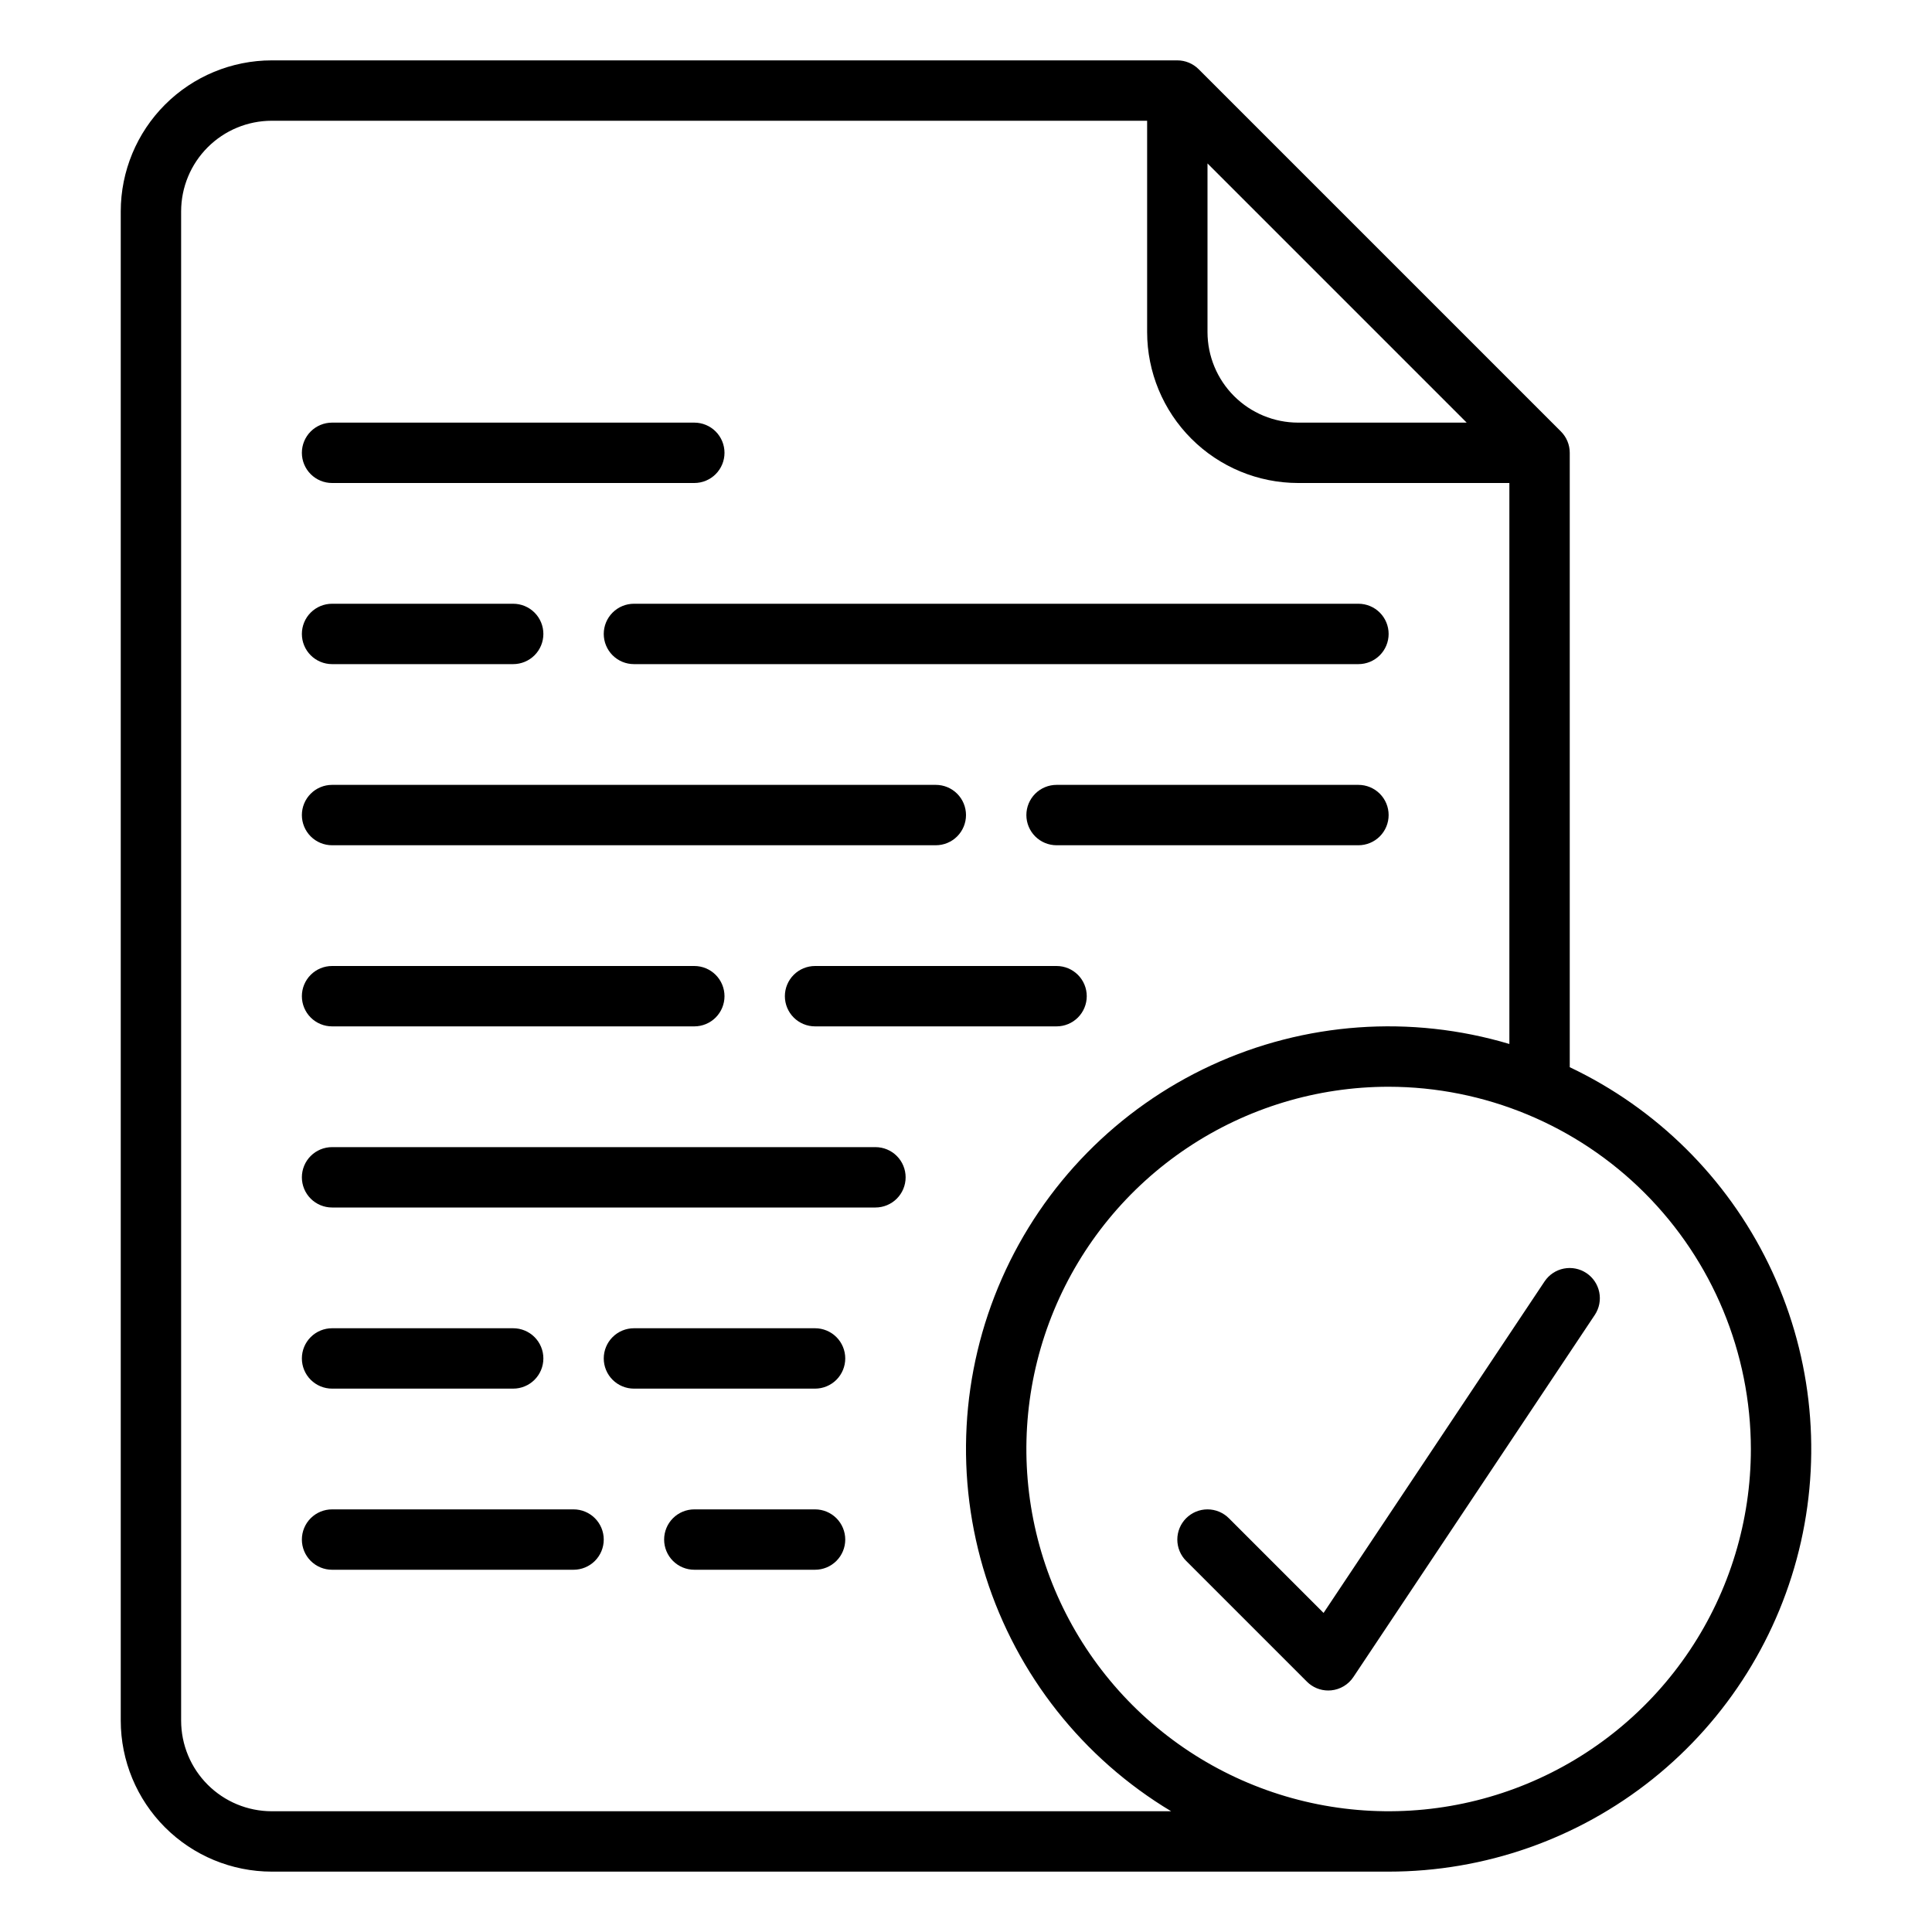
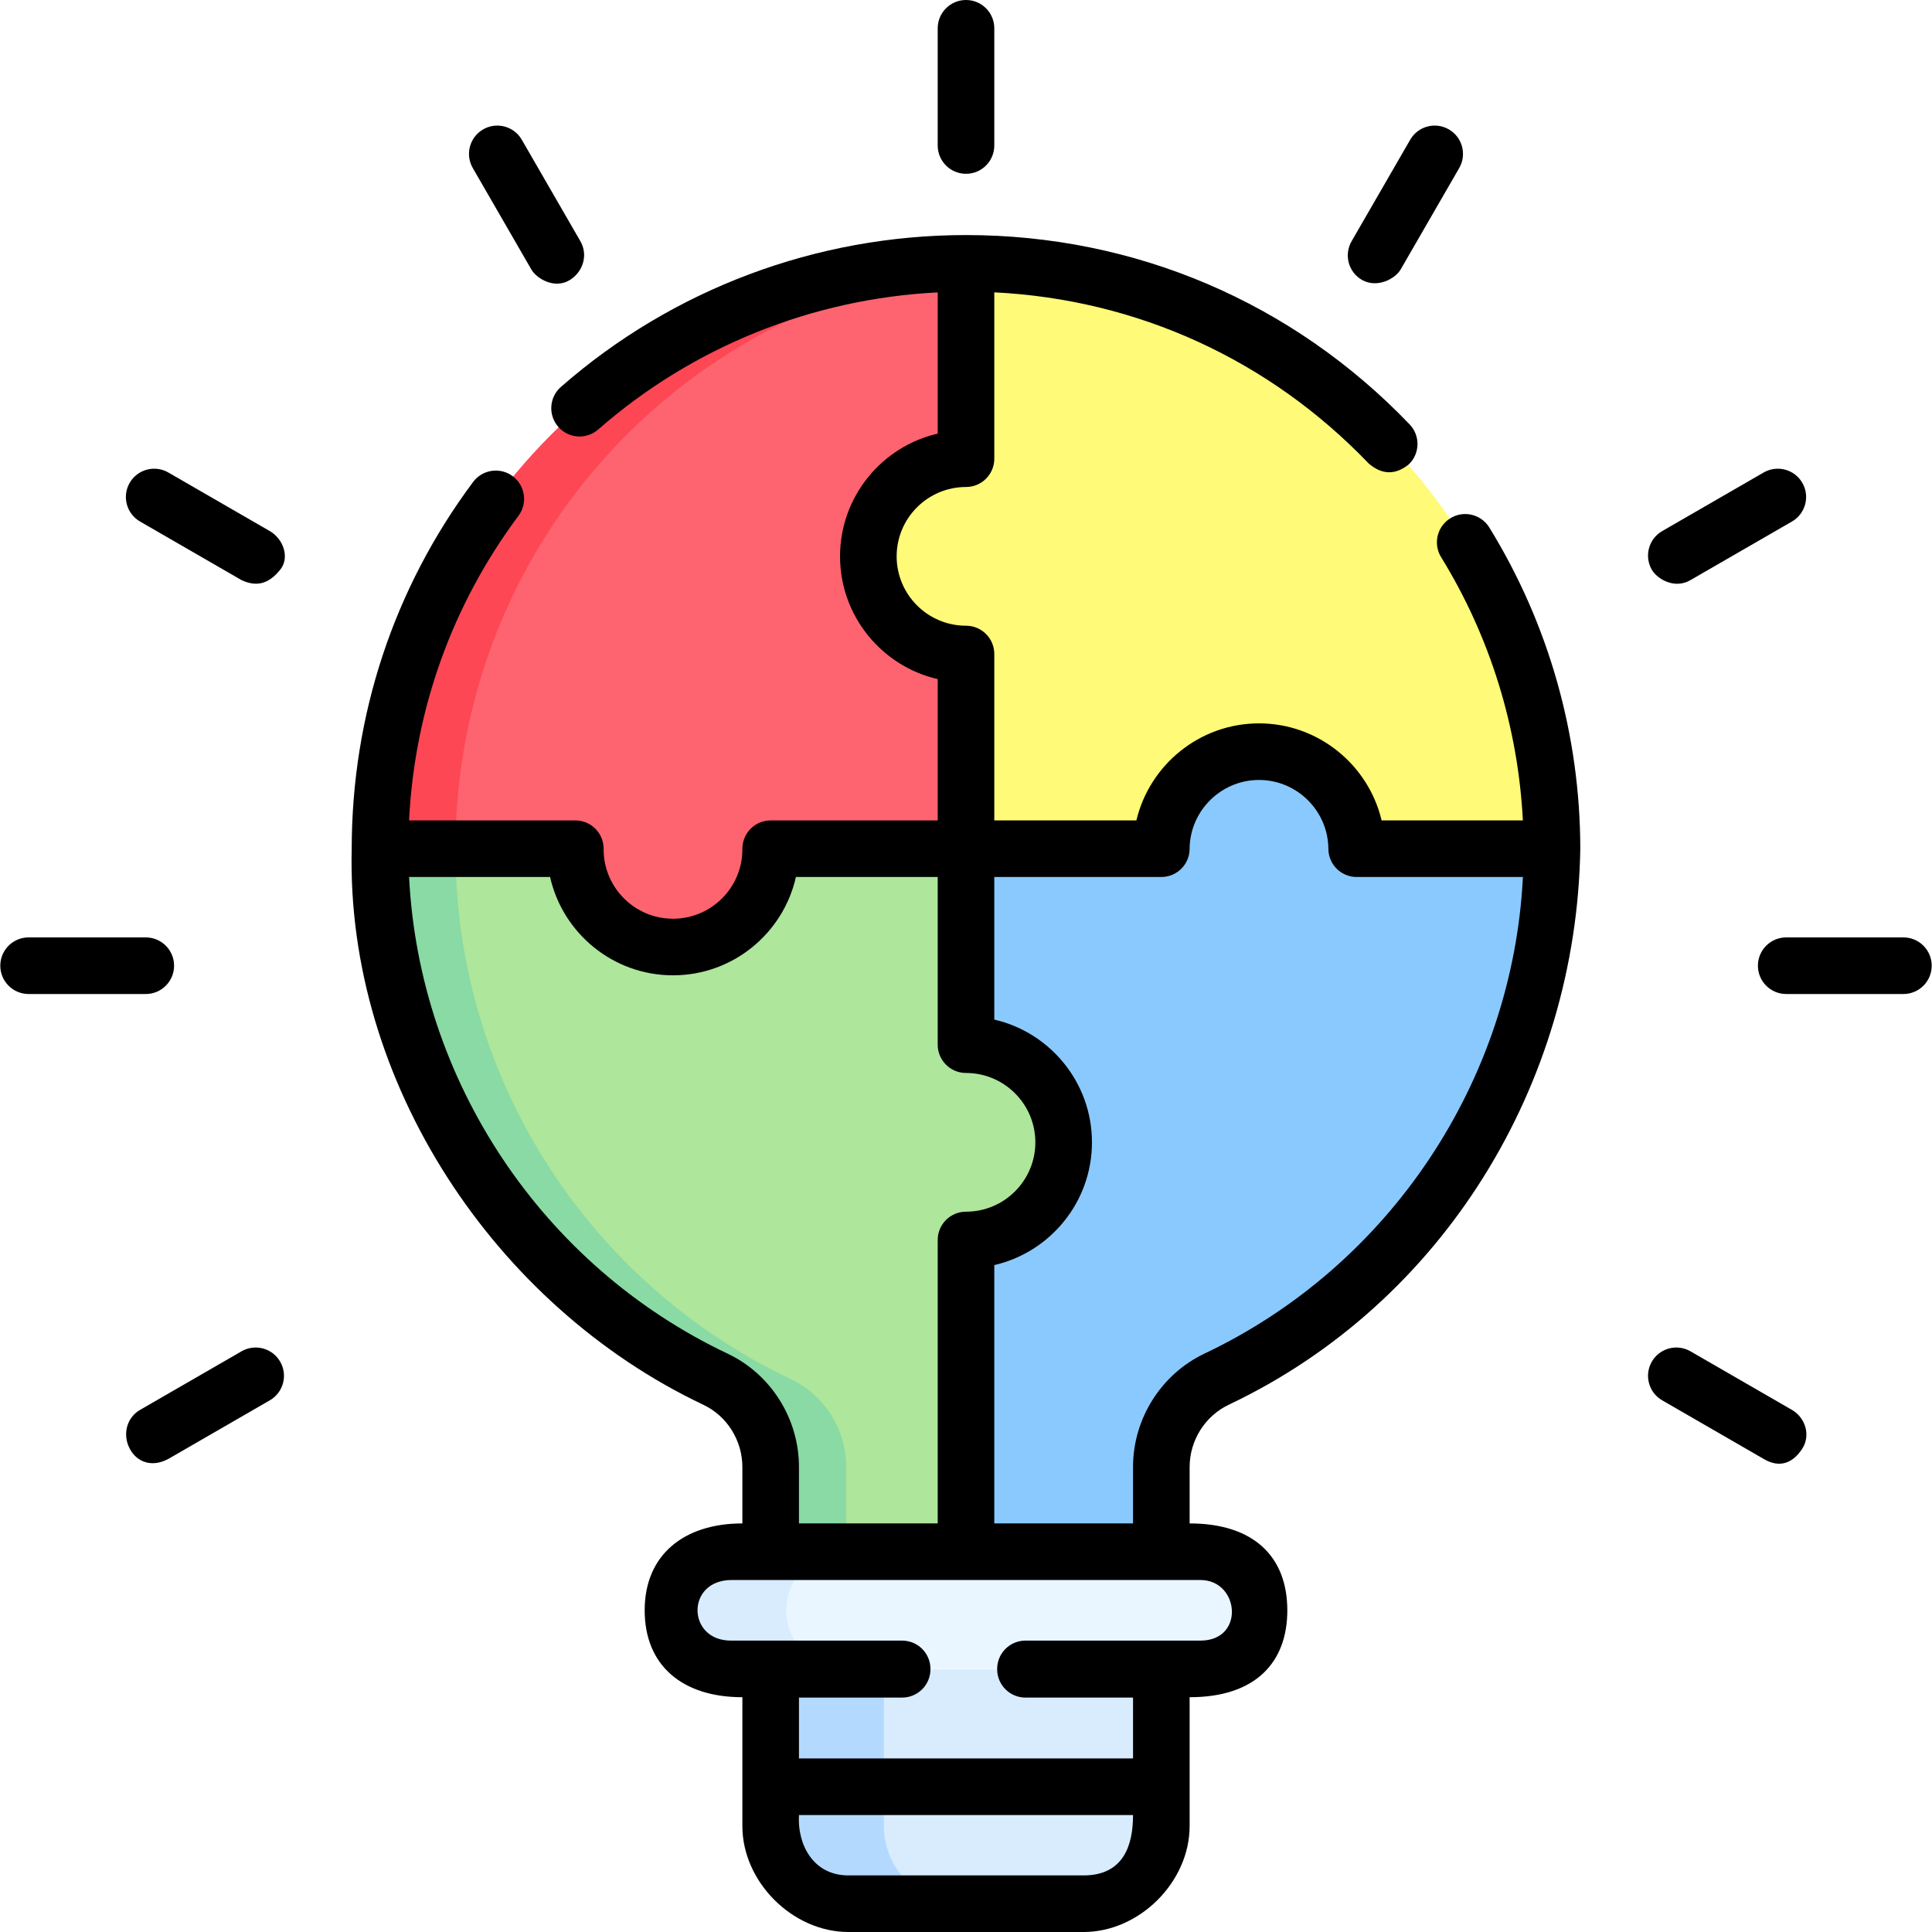
<svg xmlns="http://www.w3.org/2000/svg" width="298" height="298" viewBox="0 0 298 298" fill="none">
-   <path d="M41.906 288.688H214.188C228.988 288.689 243.348 283.653 254.906 274.409C266.465 265.165 274.533 252.262 277.784 237.823C281.035 223.385 279.276 208.269 272.795 194.963C266.314 181.657 255.498 170.953 242.125 164.611V69.844C242.125 69.232 242.005 68.627 241.771 68.062C241.537 67.497 241.194 66.984 240.761 66.551L184.886 10.676C184.454 10.244 183.941 9.901 183.376 9.667C182.811 9.433 182.205 9.312 181.594 9.312H41.906C35.734 9.319 29.816 11.774 25.452 16.139C21.087 20.504 18.632 26.421 18.625 32.594V265.406C18.632 271.579 21.087 277.496 25.452 281.861C29.816 286.226 35.734 288.681 41.906 288.688V288.688ZM270.062 223.5C270.062 234.551 266.785 245.354 260.646 254.542C254.506 263.731 245.78 270.893 235.57 275.122C225.36 279.351 214.126 280.457 203.287 278.301C192.448 276.145 182.492 270.824 174.678 263.01C166.864 255.195 161.542 245.239 159.386 234.401C157.23 223.562 158.337 212.327 162.566 202.118C166.795 191.908 173.956 183.181 183.145 177.042C192.334 170.902 203.136 167.625 214.188 167.625C229.001 167.642 243.204 173.534 253.679 184.009C264.154 194.484 270.046 208.686 270.062 223.5V223.5ZM186.25 25.209L226.228 65.188H200.219C196.515 65.183 192.965 63.71 190.346 61.092C187.727 58.473 186.254 54.922 186.25 51.219V25.209ZM27.938 32.594C27.942 28.89 29.415 25.34 32.034 22.721C34.652 20.102 38.203 18.629 41.906 18.625H176.938V51.219C176.944 57.391 179.399 63.309 183.764 67.673C188.129 72.038 194.046 74.493 200.219 74.5H232.812V161.028C217.599 156.489 201.251 157.658 186.839 164.318C172.427 170.977 160.94 182.667 154.536 197.195C148.133 211.723 147.251 228.088 152.059 243.219C156.866 258.351 167.03 271.207 180.644 279.375H41.906C38.203 279.371 34.652 277.898 32.034 275.279C29.415 272.66 27.942 269.11 27.938 265.406V32.594Z" fill="black" />
-   <path d="M93.125 97.781C93.125 99.016 93.616 100.201 94.489 101.074C95.362 101.947 96.546 102.438 97.781 102.438H209.531C210.766 102.438 211.951 101.947 212.824 101.074C213.697 100.201 214.188 99.016 214.188 97.781C214.188 96.546 213.697 95.362 212.824 94.489C211.951 93.616 210.766 93.125 209.531 93.125H97.781C96.546 93.125 95.362 93.616 94.489 94.489C93.616 95.362 93.125 96.546 93.125 97.781Z" fill="black" />
-   <path d="M51.219 130.375H144.344C145.579 130.375 146.763 129.884 147.636 129.011C148.509 128.138 149 126.954 149 125.719C149 124.484 148.509 123.299 147.636 122.426C146.763 121.553 145.579 121.062 144.344 121.062H51.219C49.984 121.062 48.8 121.553 47.926 122.426C47.053 123.299 46.562 124.484 46.562 125.719C46.562 126.954 47.053 128.138 47.926 129.011C48.8 129.884 49.984 130.375 51.219 130.375V130.375Z" fill="black" />
-   <path d="M162.969 149H125.719C124.484 149 123.299 149.491 122.426 150.364C121.553 151.237 121.062 152.421 121.062 153.656C121.062 154.891 121.553 156.076 122.426 156.949C123.299 157.822 124.484 158.312 125.719 158.312H162.969C164.204 158.312 165.388 157.822 166.261 156.949C167.134 156.076 167.625 154.891 167.625 153.656C167.625 152.421 167.134 151.237 166.261 150.364C165.388 149.491 164.204 149 162.969 149V149Z" fill="black" />
-   <path d="M51.219 186.25H135.031C136.266 186.25 137.451 185.759 138.324 184.886C139.197 184.013 139.688 182.829 139.688 181.594C139.688 180.359 139.197 179.174 138.324 178.301C137.451 177.428 136.266 176.938 135.031 176.938H51.219C49.984 176.938 48.8 177.428 47.926 178.301C47.053 179.174 46.562 180.359 46.562 181.594C46.562 182.829 47.053 184.013 47.926 184.886C48.8 185.759 49.984 186.25 51.219 186.25V186.25Z" fill="black" />
-   <path d="M51.219 102.438H79.156C80.391 102.438 81.576 101.947 82.449 101.074C83.322 100.201 83.812 99.016 83.812 97.781C83.812 96.546 83.322 95.362 82.449 94.489C81.576 93.616 80.391 93.125 79.156 93.125H51.219C49.984 93.125 48.8 93.616 47.926 94.489C47.053 95.362 46.562 96.546 46.562 97.781C46.562 99.016 47.053 100.201 47.926 101.074C48.8 101.947 49.984 102.438 51.219 102.438V102.438Z" fill="black" />
-   <path d="M209.531 121.062H162.969C161.734 121.062 160.549 121.553 159.676 122.426C158.803 123.299 158.312 124.484 158.312 125.719C158.312 126.954 158.803 128.138 159.676 129.011C160.549 129.884 161.734 130.375 162.969 130.375H209.531C210.766 130.375 211.951 129.884 212.824 129.011C213.697 128.138 214.188 126.954 214.188 125.719C214.188 124.484 213.697 123.299 212.824 122.426C211.951 121.553 210.766 121.062 209.531 121.062Z" fill="black" />
-   <path d="M51.219 158.312H107.094C108.329 158.312 109.513 157.822 110.386 156.949C111.259 156.076 111.75 154.891 111.75 153.656C111.75 152.421 111.259 151.237 110.386 150.364C109.513 149.491 108.329 149 107.094 149H51.219C49.984 149 48.8 149.491 47.926 150.364C47.053 151.237 46.562 152.421 46.562 153.656C46.562 154.891 47.053 156.076 47.926 156.949C48.8 157.822 49.984 158.312 51.219 158.312V158.312Z" fill="black" />
-   <path d="M125.719 232.812H107.094C105.859 232.812 104.674 233.303 103.801 234.176C102.928 235.049 102.438 236.234 102.438 237.469C102.438 238.704 102.928 239.888 103.801 240.761C104.674 241.634 105.859 242.125 107.094 242.125H125.719C126.954 242.125 128.138 241.634 129.011 240.761C129.884 239.888 130.375 238.704 130.375 237.469C130.375 236.234 129.884 235.049 129.011 234.176C128.138 233.303 126.954 232.812 125.719 232.812Z" fill="black" />
-   <path d="M51.219 242.125H88.469C89.704 242.125 90.888 241.634 91.761 240.761C92.634 239.888 93.125 238.704 93.125 237.469C93.125 236.234 92.634 235.049 91.761 234.176C90.888 233.303 89.704 232.812 88.469 232.812H51.219C49.984 232.812 48.8 233.303 47.926 234.176C47.053 235.049 46.562 236.234 46.562 237.469C46.562 238.704 47.053 239.888 47.926 240.761C48.8 241.634 49.984 242.125 51.219 242.125V242.125Z" fill="black" />
-   <path d="M51.219 214.188H79.156C80.391 214.188 81.576 213.697 82.449 212.824C83.322 211.951 83.812 210.766 83.812 209.531C83.812 208.296 83.322 207.112 82.449 206.239C81.576 205.366 80.391 204.875 79.156 204.875H51.219C49.984 204.875 48.8 205.366 47.926 206.239C47.053 207.112 46.562 208.296 46.562 209.531C46.562 210.766 47.053 211.951 47.926 212.824C48.8 213.697 49.984 214.188 51.219 214.188V214.188Z" fill="black" />
-   <path d="M51.219 74.5H107.094C108.329 74.5 109.513 74.009 110.386 73.136C111.259 72.263 111.75 71.079 111.75 69.844C111.75 68.609 111.259 67.424 110.386 66.551C109.513 65.678 108.329 65.188 107.094 65.188H51.219C49.984 65.188 48.8 65.678 47.926 66.551C47.053 67.424 46.562 68.609 46.562 69.844C46.562 71.079 47.053 72.263 47.926 73.136C48.8 74.009 49.984 74.5 51.219 74.5V74.5Z" fill="black" />
-   <path d="M125.719 204.875H97.781C96.546 204.875 95.362 205.366 94.489 206.239C93.616 207.112 93.125 208.296 93.125 209.531C93.125 210.766 93.616 211.951 94.489 212.824C95.362 213.697 96.546 214.188 97.781 214.188H125.719C126.954 214.188 128.138 213.697 129.011 212.824C129.884 211.951 130.375 210.766 130.375 209.531C130.375 208.296 129.884 207.112 129.011 206.239C128.138 205.366 126.954 204.875 125.719 204.875Z" fill="black" />
-   <path d="M189.543 234.176C189.11 233.744 188.597 233.401 188.032 233.167C187.467 232.933 186.862 232.812 186.25 232.812C185.639 232.812 185.033 232.933 184.468 233.167C183.903 233.401 183.39 233.744 182.958 234.176C182.525 234.609 182.182 235.122 181.948 235.687C181.714 236.252 181.594 236.857 181.594 237.469C181.594 238.08 181.714 238.686 181.948 239.251C182.182 239.816 182.525 240.329 182.958 240.761L201.583 259.386C202.015 259.819 202.528 260.162 203.093 260.396C203.658 260.63 204.264 260.75 204.875 260.75C205.028 260.75 205.181 260.742 205.334 260.727C206.02 260.659 206.682 260.44 207.272 260.086C207.863 259.731 208.368 259.25 208.75 258.677L246 202.802C246.677 201.774 246.92 200.52 246.675 199.314C246.431 198.108 245.719 197.048 244.695 196.365C243.671 195.683 242.419 195.433 241.211 195.671C240.004 195.909 238.94 196.615 238.252 197.636L204.152 248.785L189.543 234.176Z" fill="black" />
+   <path d="M179.127 257.479H118.873V281.645C118.873 288.266 124.24 293.634 130.862 293.634H167.137C173.759 293.634 179.127 288.266 179.127 281.645V257.479Z" fill="#D8ECFE" />
+   <path d="M148.319 293.635H130.86C124.243 293.635 118.871 288.269 118.871 281.646V257.477H136.33V281.646C136.33 288.269 141.702 293.635 148.319 293.635Z" fill="#B3DAFE" />
+   <path d="M185.155 257.421H112.845C107.853 257.421 103.806 253.373 103.806 248.382C103.806 243.39 107.853 239.343 112.845 239.343H185.155C190.147 239.343 194.193 243.39 194.193 248.382C194.194 253.374 190.147 257.421 185.155 257.421Z" fill="#EAF6FF" />
+   <path d="M130.307 257.419H112.848C107.854 257.419 103.804 253.374 103.804 248.381C103.804 245.884 104.816 243.626 106.452 241.991C108.087 240.355 110.351 239.343 112.848 239.343H130.307C127.81 239.343 125.546 240.355 123.911 241.991C122.276 243.626 121.263 245.884 121.263 248.381C121.263 253.374 125.314 257.419 130.307 257.419Z" fill="#D8ECFE" />
+   <path d="M164.062 176.198C164.062 184.52 157.322 191.265 149 191.265V235.1H118.871V226.277C118.871 220.504 115.577 215.208 110.357 212.735C79.774 198.243 58.613 167.102 58.613 131.013V130.909H88.742V131.008C88.742 139.324 95.487 146.075 103.804 146.075C112.126 146.075 118.871 139.324 118.871 131.008V130.909H149V161.137C157.322 161.137 164.062 167.882 164.062 176.198V176.198Z" fill="#AEE69C" />
+   <path d="M130.511 226.277V235.1H118.871V226.277C118.871 220.504 115.577 215.208 110.357 212.735C79.774 198.243 58.613 167.102 58.613 131.013V130.909H70.253V131.013C70.253 167.102 91.413 198.243 121.996 212.735C127.217 215.208 130.511 220.504 130.511 226.277Z" fill="#89DAA4" />
+   <path d="M239.387 130.909V131.008C239.387 167.084 218.249 198.22 187.678 212.717C182.446 215.196 179.129 220.487 179.129 226.277V239.372H149V191.265C157.322 191.265 164.062 184.52 164.062 176.198C164.062 167.882 157.322 161.137 149 161.137V130.909H179.129C179.181 122.633 185.909 115.94 194.196 115.94C202.478 115.94 209.205 122.633 209.258 130.909H239.387Z" fill="#8AC9FE" />
+   <path d="M239.387 130.909H209.258C209.205 122.633 202.478 115.94 194.196 115.94C185.909 115.94 179.181 122.633 179.129 130.909H149V100.879C140.678 100.879 133.938 94.133 133.938 85.811C133.938 77.489 140.678 70.75 149 70.75V40.621C198.887 40.621 239.334 81.033 239.387 130.909V130.909Z" fill="#FFFA77" />
+   <path d="M133.938 85.811C133.938 94.134 140.678 100.879 149 100.879V130.909H118.871V131.008C118.871 139.324 112.126 146.075 103.804 146.075C95.487 146.075 88.742 139.324 88.742 131.008V130.909H58.613C58.666 80.894 98.985 40.621 149 40.621V70.75C140.678 70.75 133.938 77.489 133.938 85.811V85.811Z" fill="#FE646F" />
+   <path d="M149 40.621V41.36C104.514 47.034 70.299 84.839 70.253 130.909H58.613C58.666 80.894 98.985 40.621 149 40.621Z" fill="#FD4755" />
+   <path d="M229.717 81.362C228.451 79.31 225.762 78.672 223.711 79.937C221.659 81.201 221.021 83.891 222.285 85.943C229.839 98.197 234.153 112.152 234.894 126.543H213.105C211.077 117.979 203.349 111.576 194.196 111.576C185.04 111.576 177.31 117.979 175.282 126.543H153.365V100.877C153.365 98.467 151.412 96.513 149.001 96.513C143.101 96.513 138.302 91.713 138.302 85.814C138.302 79.915 143.101 75.116 149.001 75.116C151.412 75.116 153.365 73.161 153.365 70.751V45.093C175.377 46.178 195.75 55.457 211.124 71.5C213.163 73.248 215.22 73.292 217.295 71.631C219.035 69.963 219.094 67.2 217.426 65.46C199.393 46.642 175.115 36.273 149.06 36.257C149.04 36.257 149.021 36.254 149.001 36.254C148.981 36.254 148.962 36.257 148.942 36.257C125.916 36.271 103.749 44.588 86.518 59.68C84.705 61.268 84.522 64.026 86.111 65.839C87.699 67.653 90.457 67.835 92.27 66.247C106.832 53.492 125.283 46.073 144.636 45.1V66.881C136.018 68.867 129.572 76.603 129.572 85.815C129.572 95.027 136.018 102.763 144.636 104.749V126.544H118.873C116.462 126.544 114.509 128.498 114.509 130.909V131.01C114.509 136.91 109.707 141.709 103.805 141.709C97.905 141.709 93.106 136.909 93.106 131.01V130.909C93.106 128.498 91.153 126.544 88.742 126.544H63.094C63.955 109.44 69.744 93.277 79.973 79.558C81.414 77.626 81.015 74.891 79.083 73.45C77.151 72.01 74.416 72.408 72.975 74.34C60.747 90.738 54.272 110.298 54.248 130.91C53.376 166.91 76.349 201.452 108.487 216.68C112.143 218.413 114.506 222.18 114.506 226.278V234.979C105.546 234.979 99.438 239.779 99.438 248.382C99.438 256.978 105.351 261.792 114.506 261.785V281.648C114.506 290.289 122.259 298.001 130.86 298.001H167.14C175.742 298.001 183.494 290.291 183.494 281.648V261.785C193.716 261.793 198.565 256.361 198.562 248.382C198.558 240.063 193.328 234.979 183.494 234.979V226.278C183.494 222.179 185.87 218.405 189.549 216.662C222.611 200.984 243.166 167.255 243.752 130.906C243.734 113.36 238.88 96.228 229.717 81.362V81.362ZM112.225 208.79C83.598 195.225 64.677 166.684 63.098 135.272H84.847C86.796 143.941 94.556 150.437 103.804 150.437C113.055 150.437 120.817 143.941 122.766 135.272H144.635V161.135C144.635 163.546 146.588 165.5 148.999 165.5C154.899 165.5 159.698 170.3 159.698 176.199C159.698 182.098 154.899 186.897 148.999 186.897C146.588 186.897 144.635 188.851 144.635 191.262V234.977H123.235V226.276C123.236 218.823 118.914 211.959 112.225 208.79ZM167.14 289.27H130.86C125.312 289.27 122.963 284.332 123.236 279.958H174.763C174.773 284.614 173.297 289.27 167.14 289.27ZM185.152 253.054H158.172C155.761 253.054 153.807 255.008 153.807 257.419C153.807 257.429 153.808 257.438 153.808 257.448C153.808 257.458 153.807 257.467 153.807 257.477C153.807 259.887 155.761 261.842 158.172 261.842H174.764V271.228H123.236V261.842H139.153C141.565 261.842 143.518 259.887 143.518 257.477C143.518 257.467 143.517 257.458 143.517 257.448C143.517 257.438 143.518 257.429 143.518 257.419C143.518 255.008 141.565 253.054 139.153 253.054H112.848C105.934 253.159 105.74 243.707 112.848 243.707H185.153C191.193 243.707 192.066 253.061 185.152 253.054ZM185.809 208.772C179.099 211.952 174.763 218.823 174.763 226.277V234.978H153.364V195.133C161.982 193.147 168.428 185.411 168.428 176.199C168.428 166.987 161.982 159.251 153.364 157.265V135.272H179.127C181.526 135.272 183.476 133.334 183.491 130.935C183.529 125.074 188.331 120.305 194.195 120.305C200.057 120.305 204.856 125.074 204.894 130.935C204.909 133.334 206.86 135.272 209.259 135.272H234.901C233.321 166.675 214.414 195.208 185.809 208.772Z" fill="black" />
+   <path d="M149 26.808C146.589 26.808 144.635 24.853 144.635 22.443V4.365C144.635 1.954 146.589 0 149 0C151.411 0 153.365 1.954 153.365 4.365V22.443C153.365 24.853 151.411 26.808 149 26.808Z" fill="black" />
+   <path d="M210.074 43.172C207.98 41.977 207.271 39.297 208.476 37.21L217.515 21.554C218.72 19.466 221.388 18.75 223.477 19.957C225.565 21.162 226.28 23.831 225.075 25.919L216.036 41.575C215.228 42.974 212.435 44.52 210.074 43.172Z" fill="black" />
+   <path d="M254.784 87.881C253.578 85.793 254.294 83.124 256.381 81.918L272.036 72.88C274.123 71.674 276.794 72.389 277.999 74.477C279.204 76.565 278.489 79.234 276.401 80.44L260.746 89.478C258.266 90.933 255.591 89.282 254.784 87.881Z" fill="black" />
+   <path d="M20.001 223.433C18.884 221.297 19.511 218.675 21.599 217.47L37.254 208.432C39.34 207.226 42.011 207.941 43.216 210.029C44.422 212.117 43.706 214.786 41.619 215.991L25.964 225.03C23.439 226.388 21.111 225.553 20.001 223.433V223.433Z" fill="black" />
+   <path d="M81.963 41.575L72.925 25.919C71.719 23.831 72.435 21.162 74.522 19.956C76.609 18.751 79.279 19.466 80.484 21.554L89.523 37.21C90.728 39.297 89.963 41.884 87.926 43.172C85.564 44.666 82.772 42.975 81.963 41.575Z" fill="black" />
+   <path d="M37.254 89.479L21.599 80.44C19.511 79.235 18.796 76.565 20.001 74.478C21.206 72.39 23.874 71.674 25.964 72.88L41.619 81.919C43.706 83.124 44.734 86.008 43.216 87.881C41.334 90.205 39.443 90.496 37.254 89.479Z" fill="black" />
+   <path d="M272.036 225.031L256.381 215.992C254.294 214.787 253.578 212.117 254.784 210.03C255.988 207.941 258.659 207.227 260.746 208.432L276.401 217.471C278.489 218.676 279.3 221.404 277.999 223.433C276.598 225.617 274.562 226.533 272.036 225.031Z" fill="black" />
+   <path d="M22.487 153.32H4.41C1.998 153.32 0.045 151.366 0.045 148.955C0.045 146.545 1.998 144.59 4.41 144.59H22.488C24.899 144.59 26.852 146.545 26.852 148.955C26.852 151.366 24.898 153.32 22.487 153.32Z" fill="black" />
+   <path d="M293.59 153.32H275.512C273.101 153.32 271.148 151.366 271.148 148.955C271.148 146.545 273.101 144.59 275.512 144.59H293.59C296.002 144.59 297.955 146.545 297.955 148.955C297.955 151.366 296.002 153.32 293.59 153.32Z" fill="black" />
</svg>
